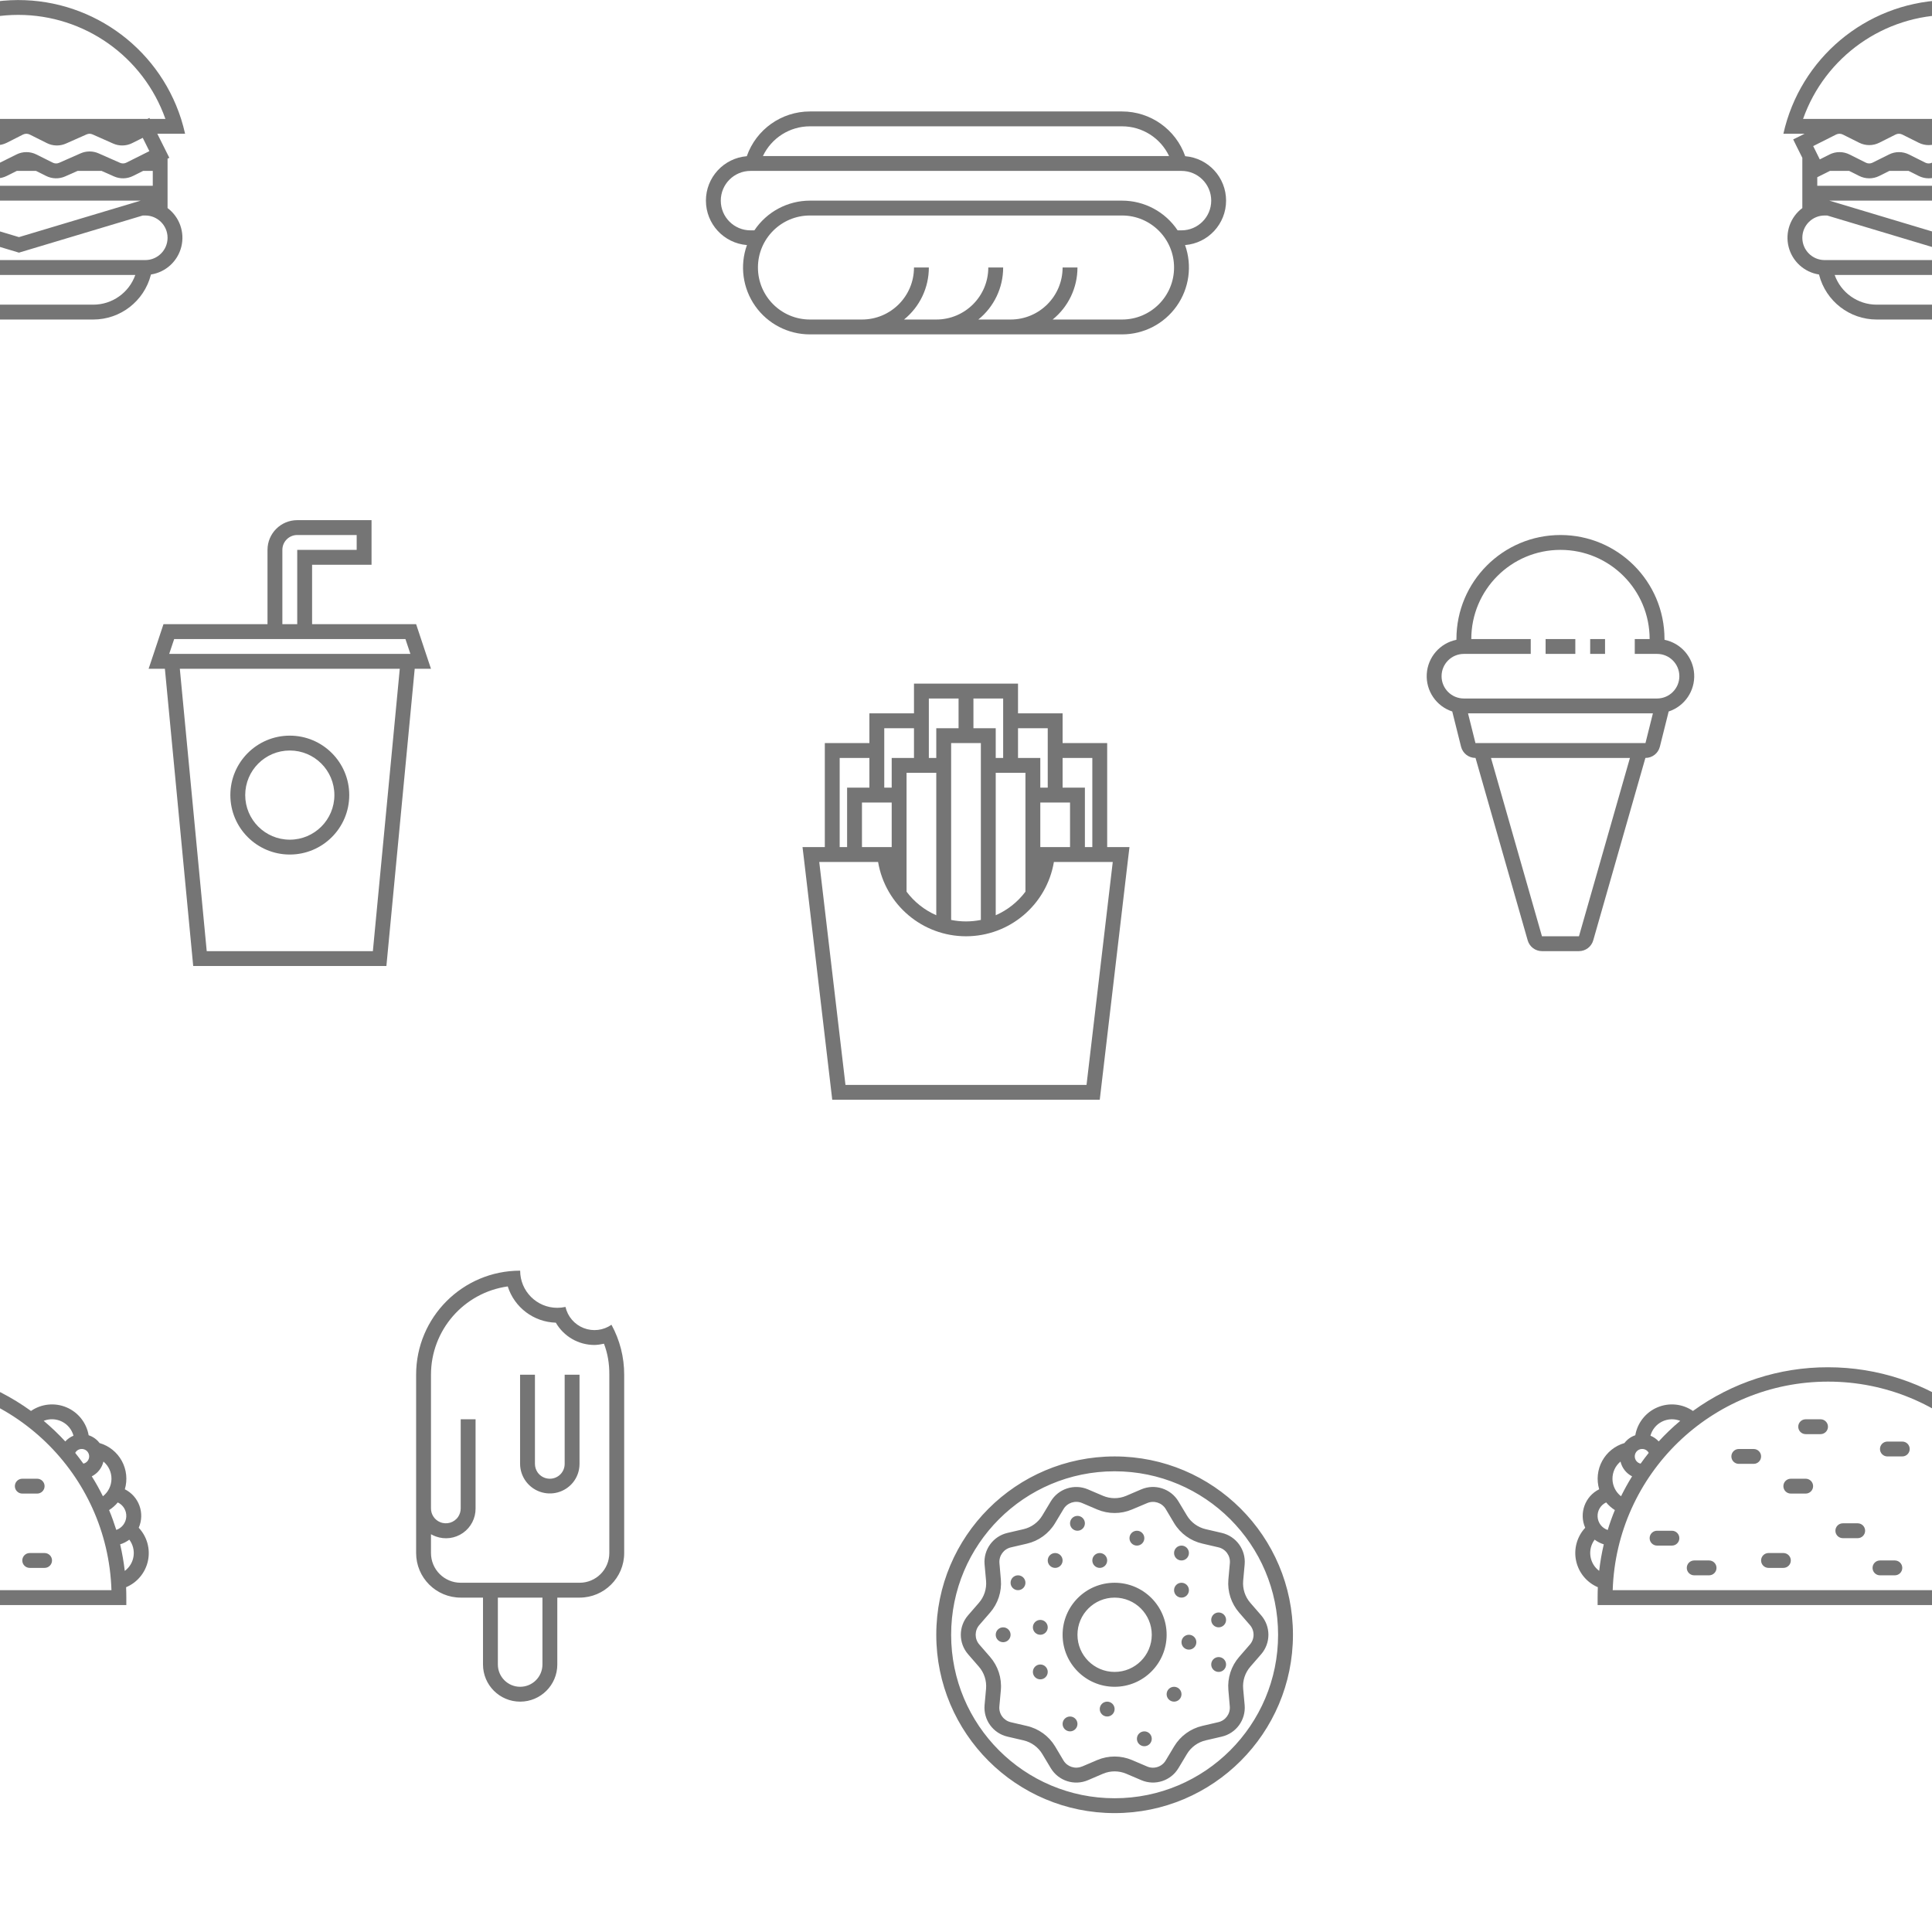
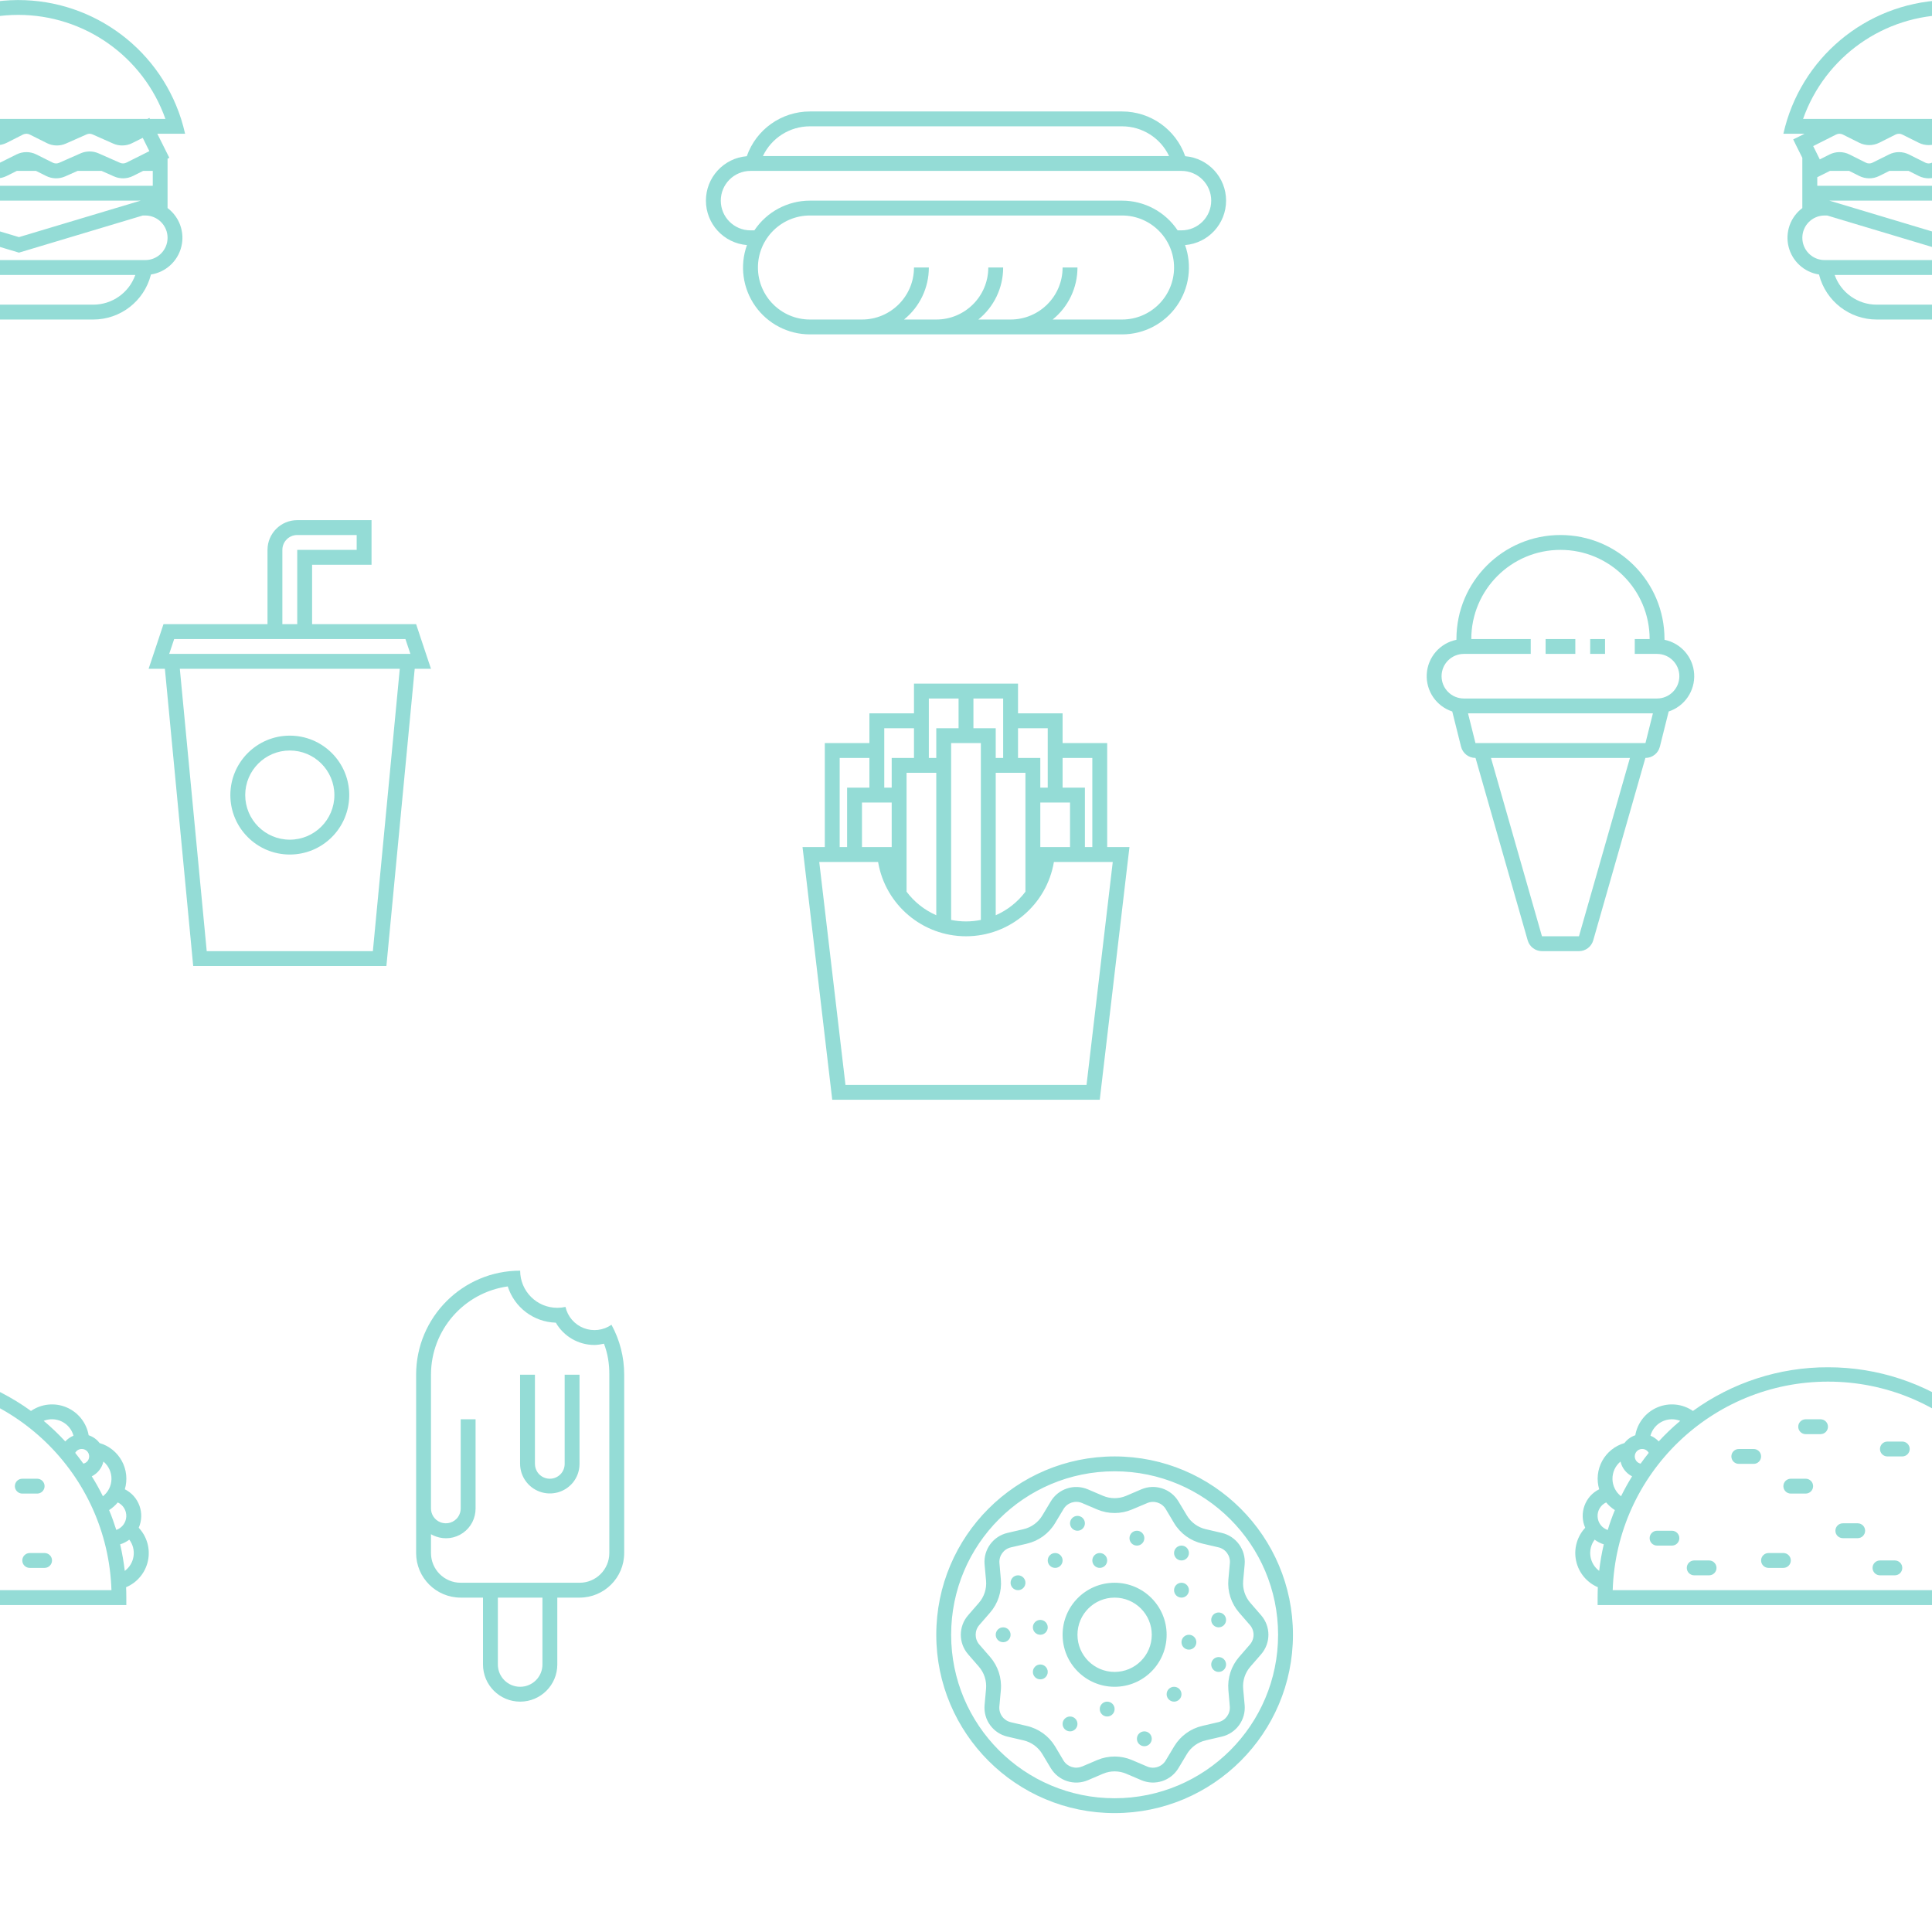
<svg xmlns="http://www.w3.org/2000/svg" width="260" height="260" viewBox="0 0 260 260">
  <g fill-rule="evenodd">
-     <g fill="%233abfb4" fill-opacity="0.54">
+     <g fill="#3abfb4" fill-opacity="0.54">
      <path d="M24.37 16c.2.65.39 1.32.54 2H21.17l1.17 2.34.45.9-.24.11V28a5 5 0 0 1-2.23 8.94l-.02.06a8 8 0 0 1-7.75 6h-20a8 8 0 0 1-7.74-6l-.02-.06A5 5 0 0 1-17.45 28v-6.76l-.79-1.58-.44-.9.9-.44.63-.32H-20a23.01 23.01 0 0 1 44.37-2zm-36.82 2a1 1 0 0 0-.44.1l-3.1 1.56.89 1.79 1.31-.66a3 3 0 0 1 2.69 0l2.2 1.1a1 1 0 0 0 .9 0l2.21-1.1a3 3 0 0 1 2.69 0l2.2 1.1a1 1 0 0 0 .9 0l2.21-1.1a3 3 0 0 1 2.69 0l2.2 1.1a1 1 0 0 0 .86.02l2.88-1.27a3 3 0 0 1 2.43 0l2.88 1.27a1 1 0 0 0 .85-.02l3.1-1.55-.89-1.79-1.42.71a3 3 0 0 1-2.56.06l-2.77-1.23a1 1 0 0 0-.4-.09h-.01a1 1 0 0 0-.4.09l-2.78 1.23a3 3 0 0 1-2.56-.06l-2.3-1.15a1 1 0 0 0-.45-.11h-.01a1 1 0 0 0-.44.1L.9 19.22a3 3 0 0 1-2.69 0l-2.2-1.1a1 1 0 0 0-.45-.11h-.01a1 1 0 0 0-.44.1l-2.21 1.11a3 3 0 0 1-2.69 0l-2.2-1.1a1 1 0 0 0-.45-.11h-.01zm0-2h-4.9a21.01 21.01 0 0 1 39.61 0h-2.09l-.06-.13-.26.13h-32.31zm30.35 7.68l1.36-.68h1.3v2h-36v-1.15l.34-.17 1.36-.68h2.59l1.36.68a3 3 0 0 0 2.69 0l1.36-.68h2.59l1.36.68a3 3 0 0 0 2.69 0L2.26 23h2.59l1.36.68a3 3 0 0 0 2.56.06l1.67-.74h3.23l1.67.74a3 3 0 0 0 2.56-.06zM-13.82 27l16.37 4.91L18.93 27h-32.75zm-.63 2h.34l16.66 5 16.67-5h.33a3 3 0 1 1 0 6h-34a3 3 0 1 1 0-6zm1.35 8a6 6 0 0 0 5.65 4h20a6 6 0 0 0 5.66-4H-13.1z" />
      <path id="path6_fill-copy" d="M284.37 16c.2.65.39 1.32.54 2H281.17l1.17 2.34.45.9-.24.11V28a5 5 0 0 1-2.23 8.94l-.02.06a8 8 0 0 1-7.75 6h-20a8 8 0 0 1-7.74-6l-.02-.06a5 5 0 0 1-2.24-8.94v-6.76l-.79-1.58-.44-.9.9-.44.63-.32H240a23.01 23.01 0 0 1 44.37-2zm-36.82 2a1 1 0 0 0-.44.1l-3.1 1.56.89 1.79 1.31-.66a3 3 0 0 1 2.69 0l2.2 1.1a1 1 0 0 0 .9 0l2.21-1.1a3 3 0 0 1 2.69 0l2.2 1.1a1 1 0 0 0 .9 0l2.21-1.1a3 3 0 0 1 2.69 0l2.2 1.1a1 1 0 0 0 .86.02l2.88-1.27a3 3 0 0 1 2.43 0l2.88 1.27a1 1 0 0 0 .85-.02l3.1-1.55-.89-1.79-1.42.71a3 3 0 0 1-2.56.06l-2.77-1.23a1 1 0 0 0-.4-.09h-.01a1 1 0 0 0-.4.09l-2.78 1.23a3 3 0 0 1-2.56-.06l-2.3-1.15a1 1 0 0 0-.45-.11h-.01a1 1 0 0 0-.44.1l-2.21 1.11a3 3 0 0 1-2.69 0l-2.2-1.1a1 1 0 0 0-.45-.11h-.01a1 1 0 0 0-.44.1l-2.21 1.11a3 3 0 0 1-2.69 0l-2.2-1.1a1 1 0 0 0-.45-.11h-.01zm0-2h-4.9a21.01 21.01 0 0 1 39.61 0h-2.09l-.06-.13-.26.13h-32.31zm30.35 7.68l1.36-.68h1.3v2h-36v-1.15l.34-.17 1.36-.68h2.59l1.36.68a3 3 0 0 0 2.69 0l1.36-.68h2.59l1.36.68a3 3 0 0 0 2.69 0l1.36-.68h2.59l1.36.68a3 3 0 0 0 2.56.06l1.67-.74h3.23l1.67.74a3 3 0 0 0 2.56-.06zM246.18 27l16.37 4.91L278.93 27h-32.75zm-.63 2h.34l16.66 5 16.67-5h.33a3 3 0 1 1 0 6h-34a3 3 0 1 1 0-6zm1.35 8a6 6 0 0 0 5.65 4h20a6 6 0 0 0 5.66-4H246.9z" />
      <path d="M159.5 21.02A9 9 0 0 0 151 15h-42a9 9 0 0 0-8.5 6.02 6 6 0 0 0 .02 11.96A8.99 8.99 0 0 0 109 45h42a9 9 0 0 0 8.48-12.02 6 6 0 0 0 .02-11.96zM151 17h-42a7 7 0 0 0-6.33 4h54.66a7 7 0 0 0-6.33-4zm-9.34 26a8.98 8.98 0 0 0 3.34-7h-2a7 7 0 0 1-7 7h-4.34a8.98 8.98 0 0 0 3.34-7h-2a7 7 0 0 1-7 7h-4.34a8.98 8.98 0 0 0 3.34-7h-2a7 7 0 0 1-7 7h-7a7 7 0 1 1 0-14h42a7 7 0 1 1 0 14h-9.34zM109 27a9 9 0 0 0-7.48 4H101a4 4 0 1 1 0-8h58a4 4 0 0 1 0 8h-.52a9 9 0 0 0-7.48-4h-42z" />
      <path d="M39 115a8 8 0 1 0 0-16 8 8 0 0 0 0 16zm6-8a6 6 0 1 1-12 0 6 6 0 0 1 12 0zm-3-29v-2h8v-6H40a4 4 0 0 0-4 4v10H22l-1.33 4-.67 2h2.19L26 130h26l3.81-40H58l-.67-2L56 84H42v-6zm-4-4v10h2V74h8v-2h-8a2 2 0 0 0-2 2zm2 12h14.56l.67 2H22.77l.67-2H40zm13.8 4H24.2l3.62 38h22.36l3.62-38z" />
      <path d="M129 92h-6v4h-6v4h-6v14h-3l.24 2 3.76 32h36l3.76-32 .24-2h-3v-14h-6v-4h-6v-4h-8zm18 22v-12h-4v4h3v8h1zm-3 0v-6h-4v6h4zm-6 6v-16h-4v19.17c1.6-.7 2.97-1.8 4-3.17zm-6 3.8V100h-4v23.8a10.04 10.04 0 0 0 4 0zm-6-.63V104h-4v16a10.04 10.04 0 0 0 4 3.17zm-6-9.17v-6h-4v6h4zm-6 0v-8h3v-4h-4v12h1zm27-12v-4h-4v4h3v4h1v-4zm-6 0v-8h-4v4h3v4h1zm-6-4v-4h-4v8h1v-4h3zm-6 4v-4h-4v8h1v-4h3zm7 24a12 12 0 0 0 11.83-10h7.92l-3.53 30h-32.44l-3.53-30h7.92A12 12 0 0 0 130 126z" />
      <path d="M212 86v2h-4v-2h4zm4 0h-2v2h2v-2zm-20 0v.1a5 5 0 0 0-.56 9.65l.06.25 1.12 4.48a2 2 0 0 0 1.94 1.52h.01l7.02 24.55a2 2 0 0 0 1.92 1.45h4.98a2 2 0 0 0 1.92-1.45l7.02-24.55a2 2 0 0 0 1.95-1.52L224.5 96l.06-.25a5 5 0 0 0-.56-9.65V86a14 14 0 0 0-28 0zm4 0h6v2h-9a3 3 0 1 0 0 6H223a3 3 0 1 0 0-6H220v-2h2a12 12 0 1 0-24 0h2zm-1.44 14l-1-4h24.88l-1 4h-22.88zm8.95 26l-6.86-24h18.7l-6.86 24h-4.98zM150 242a22 22 0 1 0 0-44 22 22 0 0 0 0 44zm24-22a24 24 0 1 1-48 0 24 24 0 0 1 48 0zm-28.38 17.73l2.04-.87a6 6 0 0 1 4.68 0l2.04.87a2 2 0 0 0 2.5-.82l1.14-1.9a6 6 0 0 1 3.79-2.75l2.15-.5a2 2 0 0 0 1.54-2.12l-.19-2.2a6 6 0 0 1 1.45-4.46l1.45-1.67a2 2 0 0 0 0-2.62l-1.45-1.67a6 6 0 0 1-1.45-4.46l.2-2.2a2 2 0 0 0-1.55-2.13l-2.15-.5a6 6 0 0 1-3.8-2.75l-1.13-1.9a2 2 0 0 0-2.5-.8l-2.04.86a6 6 0 0 1-4.68 0l-2.04-.87a2 2 0 0 0-2.5.82l-1.14 1.9a6 6 0 0 1-3.79 2.75l-2.15.5a2 2 0 0 0-1.54 2.12l.19 2.2a6 6 0 0 1-1.45 4.46l-1.45 1.67a2 2 0 0 0 0 2.62l1.45 1.67a6 6 0 0 1 1.45 4.46l-.2 2.2a2 2 0 0 0 1.55 2.13l2.15.5a6 6 0 0 1 3.8 2.75l1.13 1.9a2 2 0 0 0 2.5.8zm2.82.97a4 4 0 0 1 3.12 0l2.04.87a4 4 0 0 0 4.99-1.62l1.14-1.9a4 4 0 0 1 2.53-1.84l2.15-.5a4 4 0 0 0 3.09-4.24l-.2-2.2a4 4 0 0 1 .97-2.98l1.45-1.67a4 4 0 0 0 0-5.24l-1.45-1.67a4 4 0 0 1-.97-2.97l.2-2.2a4 4 0 0 0-3.09-4.25l-2.15-.5a4 4 0 0 1-2.53-1.84l-1.14-1.9a4 4 0 0 0-5-1.62l-2.03.87a4 4 0 0 1-3.12 0l-2.04-.87a4 4 0 0 0-4.99 1.62l-1.14 1.9a4 4 0 0 1-2.53 1.84l-2.15.5a4 4 0 0 0-3.09 4.24l.2 2.2a4 4 0 0 1-.97 2.98l-1.45 1.67a4 4 0 0 0 0 5.24l1.45 1.67a4 4 0 0 1 .97 2.97l-.2 2.2a4 4 0 0 0 3.09 4.25l2.15.5a4 4 0 0 1 2.53 1.84l1.14 1.9a4 4 0 0 0 5 1.62l2.03-.87zM152 207a1 1 0 1 1 2 0 1 1 0 0 1-2 0zm6 2a1 1 0 1 1 2 0 1 1 0 0 1-2 0zm-11 1a1 1 0 1 1 2 0 1 1 0 0 1-2 0zm-6 0a1 1 0 1 1 2 0 1 1 0 0 1-2 0zm3-5a1 1 0 1 1 2 0 1 1 0 0 1-2 0zm-8 8a1 1 0 1 1 2 0 1 1 0 0 1-2 0zm3 6a1 1 0 1 1 2 0 1 1 0 0 1-2 0zm0 6a1 1 0 1 1 2 0 1 1 0 0 1-2 0zm4 7a1 1 0 1 1 2 0 1 1 0 0 1-2 0zm5-2a1 1 0 1 1 2 0 1 1 0 0 1-2 0zm5 4a1 1 0 1 1 2 0 1 1 0 0 1-2 0zm4-6a1 1 0 1 1 2 0 1 1 0 0 1-2 0zm6-4a1 1 0 1 1 2 0 1 1 0 0 1-2 0zm-4-3a1 1 0 1 1 2 0 1 1 0 0 1-2 0zm4-3a1 1 0 1 1 2 0 1 1 0 0 1-2 0zm-5-4a1 1 0 1 1 2 0 1 1 0 0 1-2 0zm-24 6a1 1 0 1 1 2 0 1 1 0 0 1-2 0zm16 5a5 5 0 1 0 0-10 5 5 0 0 0 0 10zm7-5a7 7 0 1 1-14 0 7 7 0 0 1 14 0zm86-29a1 1 0 0 0 0 2h2a1 1 0 0 0 0-2h-2zm19 9a1 1 0 0 1 1-1h2a1 1 0 0 1 0 2h-2a1 1 0 0 1-1-1zm-14 5a1 1 0 0 0 0 2h2a1 1 0 0 0 0-2h-2zm-25 1a1 1 0 0 0 0 2h2a1 1 0 0 0 0-2h-2zm5 4a1 1 0 0 0 0 2h2a1 1 0 0 0 0-2h-2zm9 0a1 1 0 0 1 1-1h2a1 1 0 0 1 0 2h-2a1 1 0 0 1-1-1zm15 1a1 1 0 0 1 1-1h2a1 1 0 0 1 0 2h-2a1 1 0 0 1-1-1zm12-2a1 1 0 0 0 0 2h2a1 1 0 0 0 0-2h-2zm-11-14a1 1 0 0 1 1-1h2a1 1 0 0 1 0 2h-2a1 1 0 0 1-1-1zm-19 0a1 1 0 0 0 0 2h2a1 1 0 0 0 0-2h-2zm6 5a1 1 0 0 1 1-1h2a1 1 0 0 1 0 2h-2a1 1 0 0 1-1-1zm-25 15c0-.47.01-.94.03-1.4a5 5 0 0 1-1.7-8 3.99 3.99 0 0 1 1.88-5.18 5 5 0 0 1 3.4-6.22 3 3 0 0 1 1.46-1.05 5 5 0 0 1 7.76-3.27A30.86 30.86 0 0 1 246 184c6.79 0 13.06 2.18 18.17 5.88a5 5 0 0 1 7.76 3.27 3 3 0 0 1 1.47 1.05 5 5 0 0 1 3.4 6.22 4 4 0 0 1 1.87 5.18 4.98 4.98 0 0 1-1.7 8c.02.46.03.93.03 1.4v1h-62v-1zm.83-7.17a30.9 30.9 0 0 0-.62 3.57 3 3 0 0 1-.61-4.2c.37.28.78.49 1.23.63zm1.49-4.61c-.36.87-.68 1.76-.96 2.68a2 2 0 0 1-.21-3.71c.33.4.73.75 1.17 1.03zm2.32-4.54c-.54.86-1.03 1.76-1.49 2.68a3 3 0 0 1-.07-4.67 3 3 0 0 0 1.56 1.99zm1.14-1.7c.35-.5.72-.98 1.1-1.46a1 1 0 1 0-1.1 1.45zm5.34-5.77c-1.03.86-2 1.79-2.9 2.77a3 3 0 0 0-1.11-.77 3 3 0 0 1 4-2zm42.66 2.77c-.9-.98-1.87-1.9-2.9-2.77a3 3 0 0 1 4.01 2 3 3 0 0 0-1.1.77zm1.34 1.54c.38.48.75.96 1.1 1.45a1 1 0 1 0-1.1-1.45zm3.73 5.84c-.46-.92-.95-1.82-1.5-2.68a3 3 0 0 0 1.57-1.99 3 3 0 0 1-.07 4.67zm1.8 4.53c-.29-.9-.6-1.8-.97-2.67.44-.28.84-.63 1.17-1.03a2 2 0 0 1-.2 3.7zm1.14 5.51c-.14-1.21-.35-2.4-.62-3.57.45-.14.86-.35 1.23-.63a2.99 2.99 0 0 1-.6 4.2zM275 214a29 29 0 0 0-57.97 0h57.96zM72.33 198.12c-.21-.32-.34-.7-.34-1.12v-12h-2v12a4.01 4.01 0 0 0 7.09 2.54c.57-.69.91-1.57.91-2.54v-12h-2v12a1.99 1.99 0 0 1-2 2 2 2 0 0 1-1.66-.88zM75 176c.38 0 .74-.04 1.1-.12a4 4 0 0 0 6.19 2.4A13.94 13.94 0 0 1 84 185v24a6 6 0 0 1-6 6h-3v9a5 5 0 1 1-10 0v-9h-3a6 6 0 0 1-6-6v-24a14 14 0 0 1 14-14 5 5 0 0 0 5 5zm-17 15v12a1.99 1.99 0 0 0 1.22 1.84 2 2 0 0 0 2.44-.72c.21-.32.34-.7.34-1.12v-12h2v12a3.98 3.98 0 0 1-5.35 3.77 3.98 3.98 0 0 1-.65-.3V209a4 4 0 0 0 4 4h16a4 4 0 0 0 4-4v-24c.01-1.53-.23-2.88-.72-4.17-.43.1-.87.16-1.28.17a6 6 0 0 1-5.2-3 7 7 0 0 1-6.47-4.88A12 12 0 0 0 58 185v6zm9 24v9a3 3 0 1 0 6 0v-9h-6z" />
      <path d="M-17 191a1 1 0 0 0 0 2h2a1 1 0 0 0 0-2h-2zm19 9a1 1 0 0 1 1-1h2a1 1 0 0 1 0 2H3a1 1 0 0 1-1-1zm-14 5a1 1 0 0 0 0 2h2a1 1 0 0 0 0-2h-2zm-25 1a1 1 0 0 0 0 2h2a1 1 0 0 0 0-2h-2zm5 4a1 1 0 0 0 0 2h2a1 1 0 0 0 0-2h-2zm9 0a1 1 0 0 1 1-1h2a1 1 0 0 1 0 2h-2a1 1 0 0 1-1-1zm15 1a1 1 0 0 1 1-1h2a1 1 0 0 1 0 2h-2a1 1 0 0 1-1-1zm12-2a1 1 0 0 0 0 2h2a1 1 0 0 0 0-2H4zm-11-14a1 1 0 0 1 1-1h2a1 1 0 0 1 0 2h-2a1 1 0 0 1-1-1zm-19 0a1 1 0 0 0 0 2h2a1 1 0 0 0 0-2h-2zm6 5a1 1 0 0 1 1-1h2a1 1 0 0 1 0 2h-2a1 1 0 0 1-1-1zm-25 15c0-.47.01-.94.03-1.4a5 5 0 0 1-1.7-8 3.99 3.99 0 0 1 1.88-5.18 5 5 0 0 1 3.4-6.22 3 3 0 0 1 1.46-1.05 5 5 0 0 1 7.76-3.27A30.86 30.86 0 0 1-14 184c6.79 0 13.06 2.18 18.17 5.88a5 5 0 0 1 7.76 3.27 3 3 0 0 1 1.47 1.05 5 5 0 0 1 3.4 6.22 4 4 0 0 1 1.87 5.18 4.98 4.98 0 0 1-1.7 8c.02.46.03.93.03 1.4v1h-62v-1zm.83-7.17a30.9 30.9 0 0 0-.62 3.57 3 3 0 0 1-.61-4.2c.37.28.78.49 1.23.63zm1.49-4.61c-.36.87-.68 1.76-.96 2.68a2 2 0 0 1-.21-3.71c.33.4.73.75 1.17 1.03zm2.32-4.54c-.54.86-1.03 1.76-1.49 2.68a3 3 0 0 1-.07-4.67 3 3 0 0 0 1.56 1.99zm1.14-1.7c.35-.5.72-.98 1.1-1.46a1 1 0 1 0-1.1 1.45zm5.34-5.77c-1.03.86-2 1.79-2.9 2.77a3 3 0 0 0-1.11-.77 3 3 0 0 1 4-2zm42.66 2.77c-.9-.98-1.87-1.9-2.9-2.77a3 3 0 0 1 4.01 2 3 3 0 0 0-1.1.77zm1.34 1.54c.38.48.75.96 1.1 1.45a1 1 0 1 0-1.1-1.45zm3.73 5.84c-.46-.92-.95-1.82-1.5-2.68a3 3 0 0 0 1.57-1.99 3 3 0 0 1-.07 4.67zm1.8 4.53c-.29-.9-.6-1.8-.97-2.67.44-.28.84-.63 1.17-1.03a2 2 0 0 1-.2 3.7zm1.14 5.51c-.14-1.21-.35-2.4-.62-3.57.45-.14.86-.35 1.23-.63a2.99 2.99 0 0 1-.6 4.2zM15 214a29 29 0 0 0-57.97 0h57.96z" />
    </g>
  </g>
</svg>
